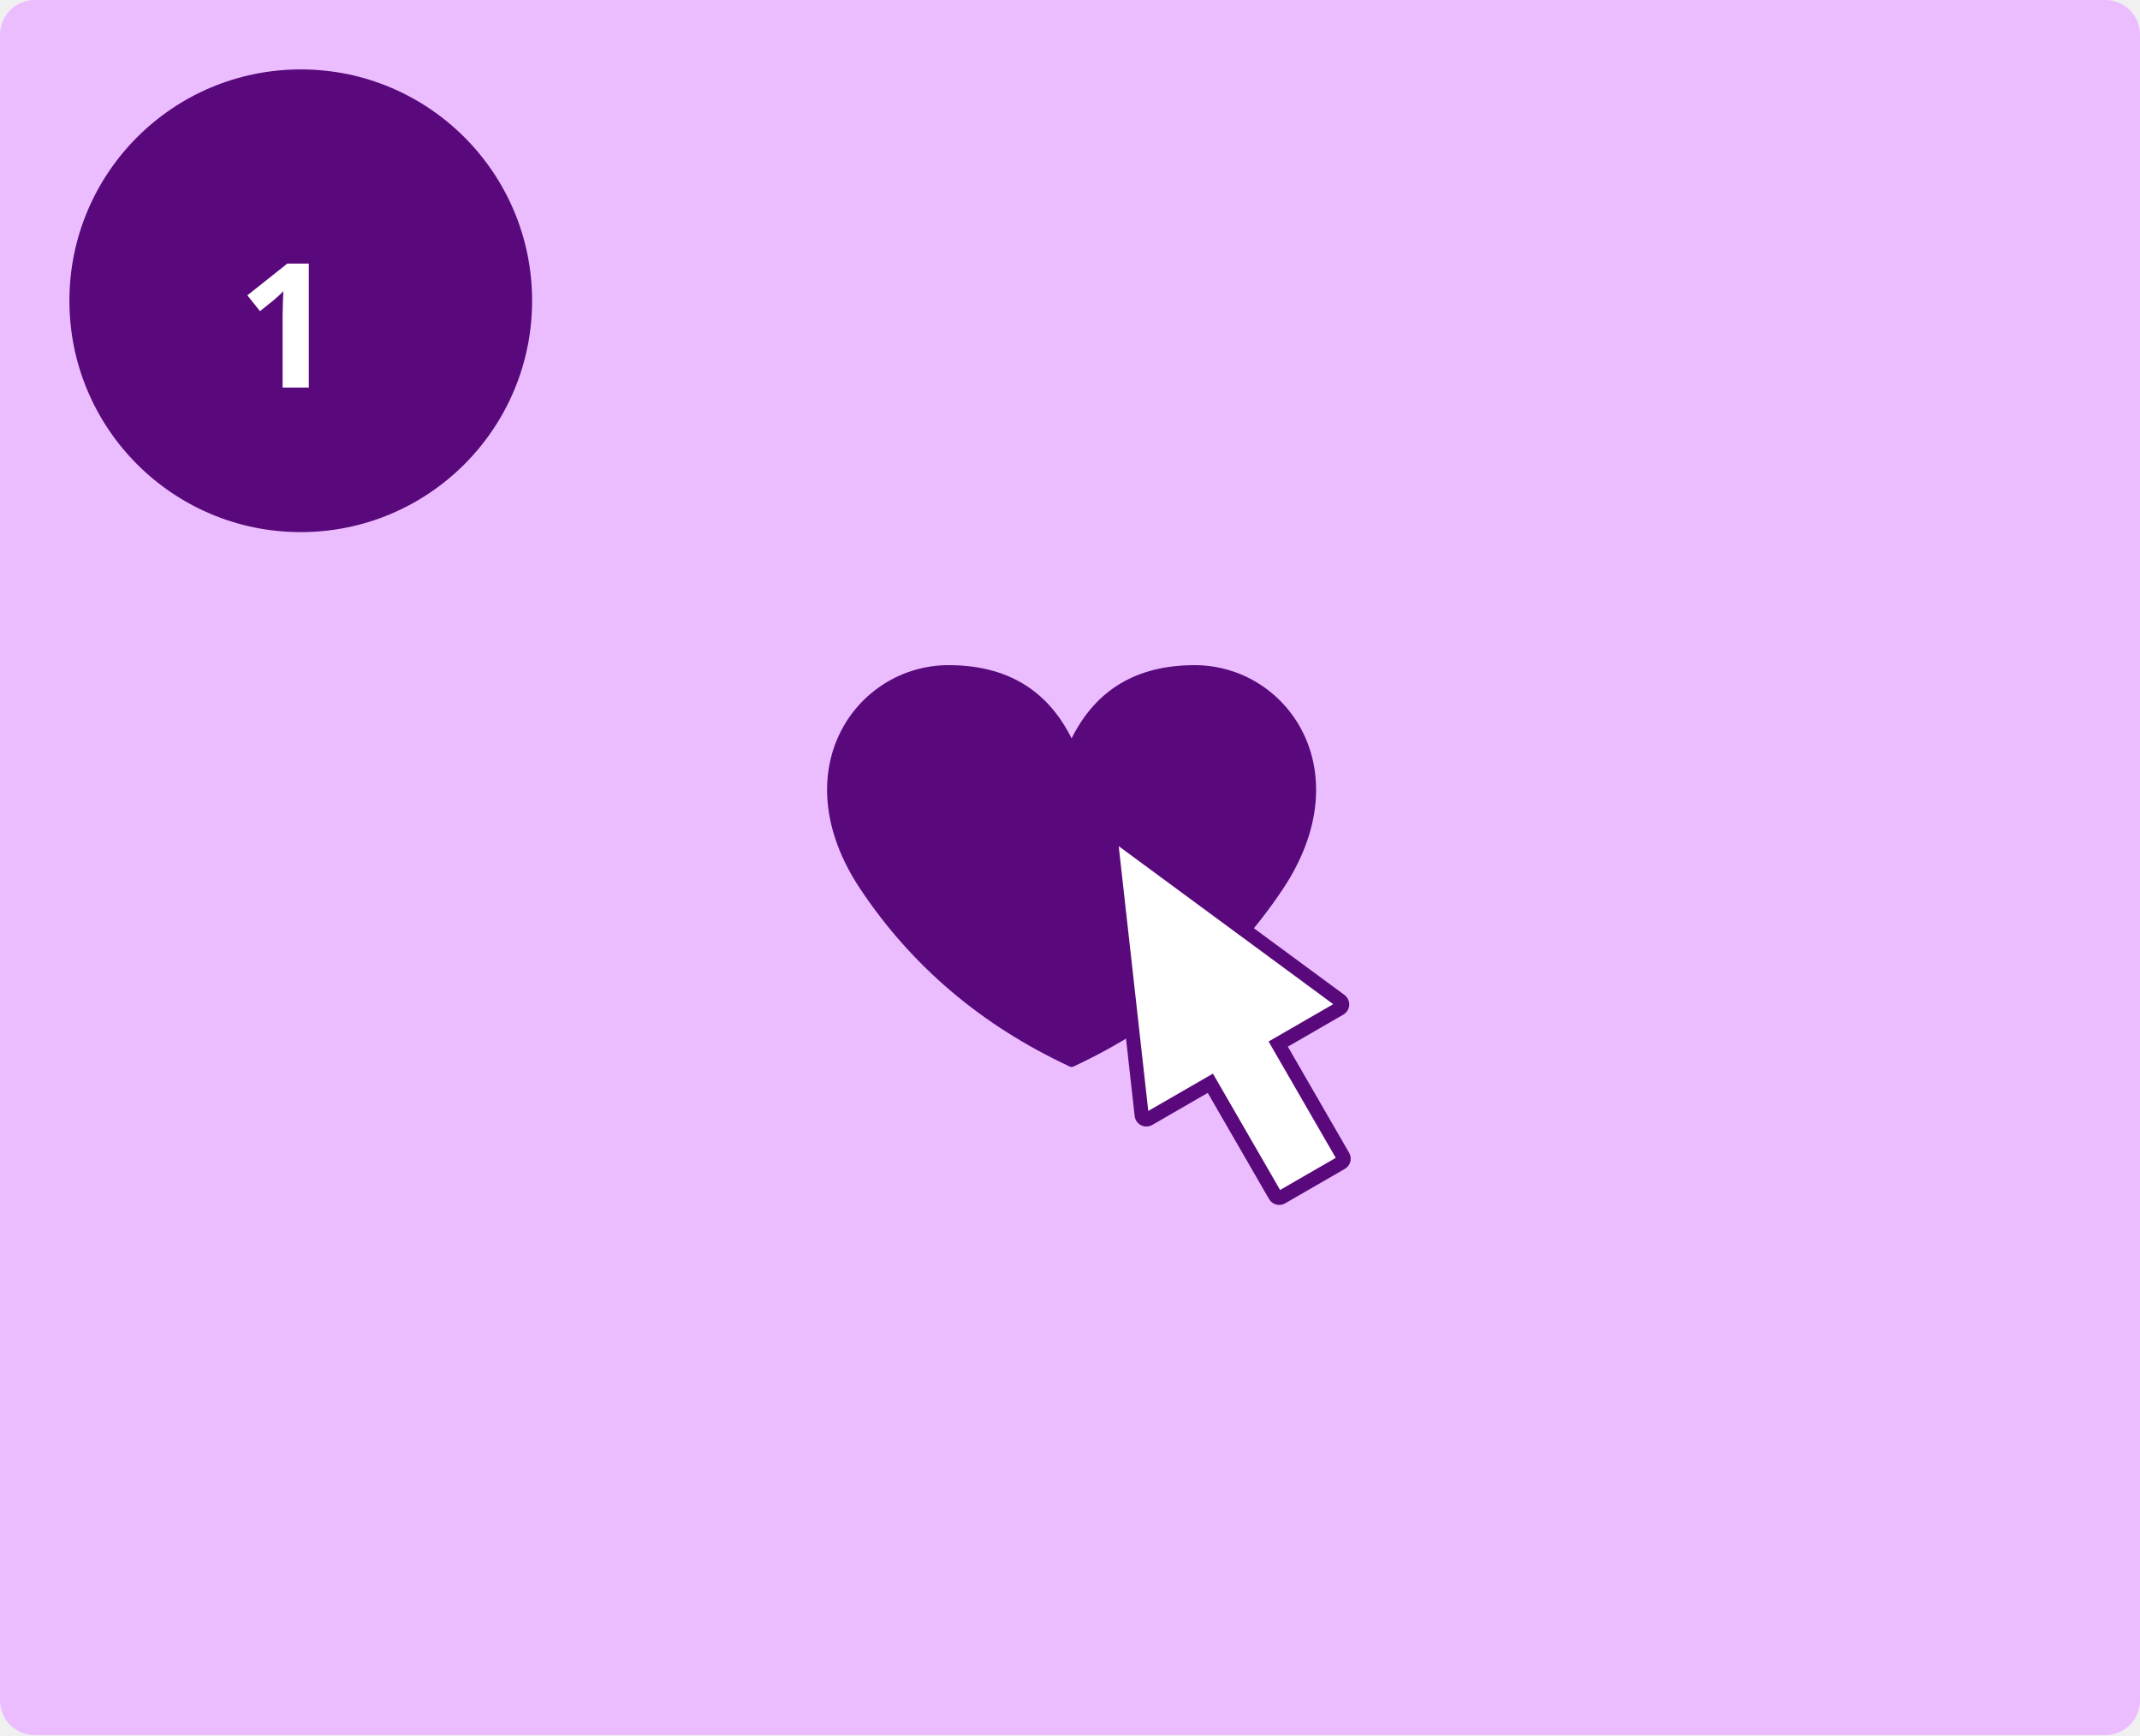
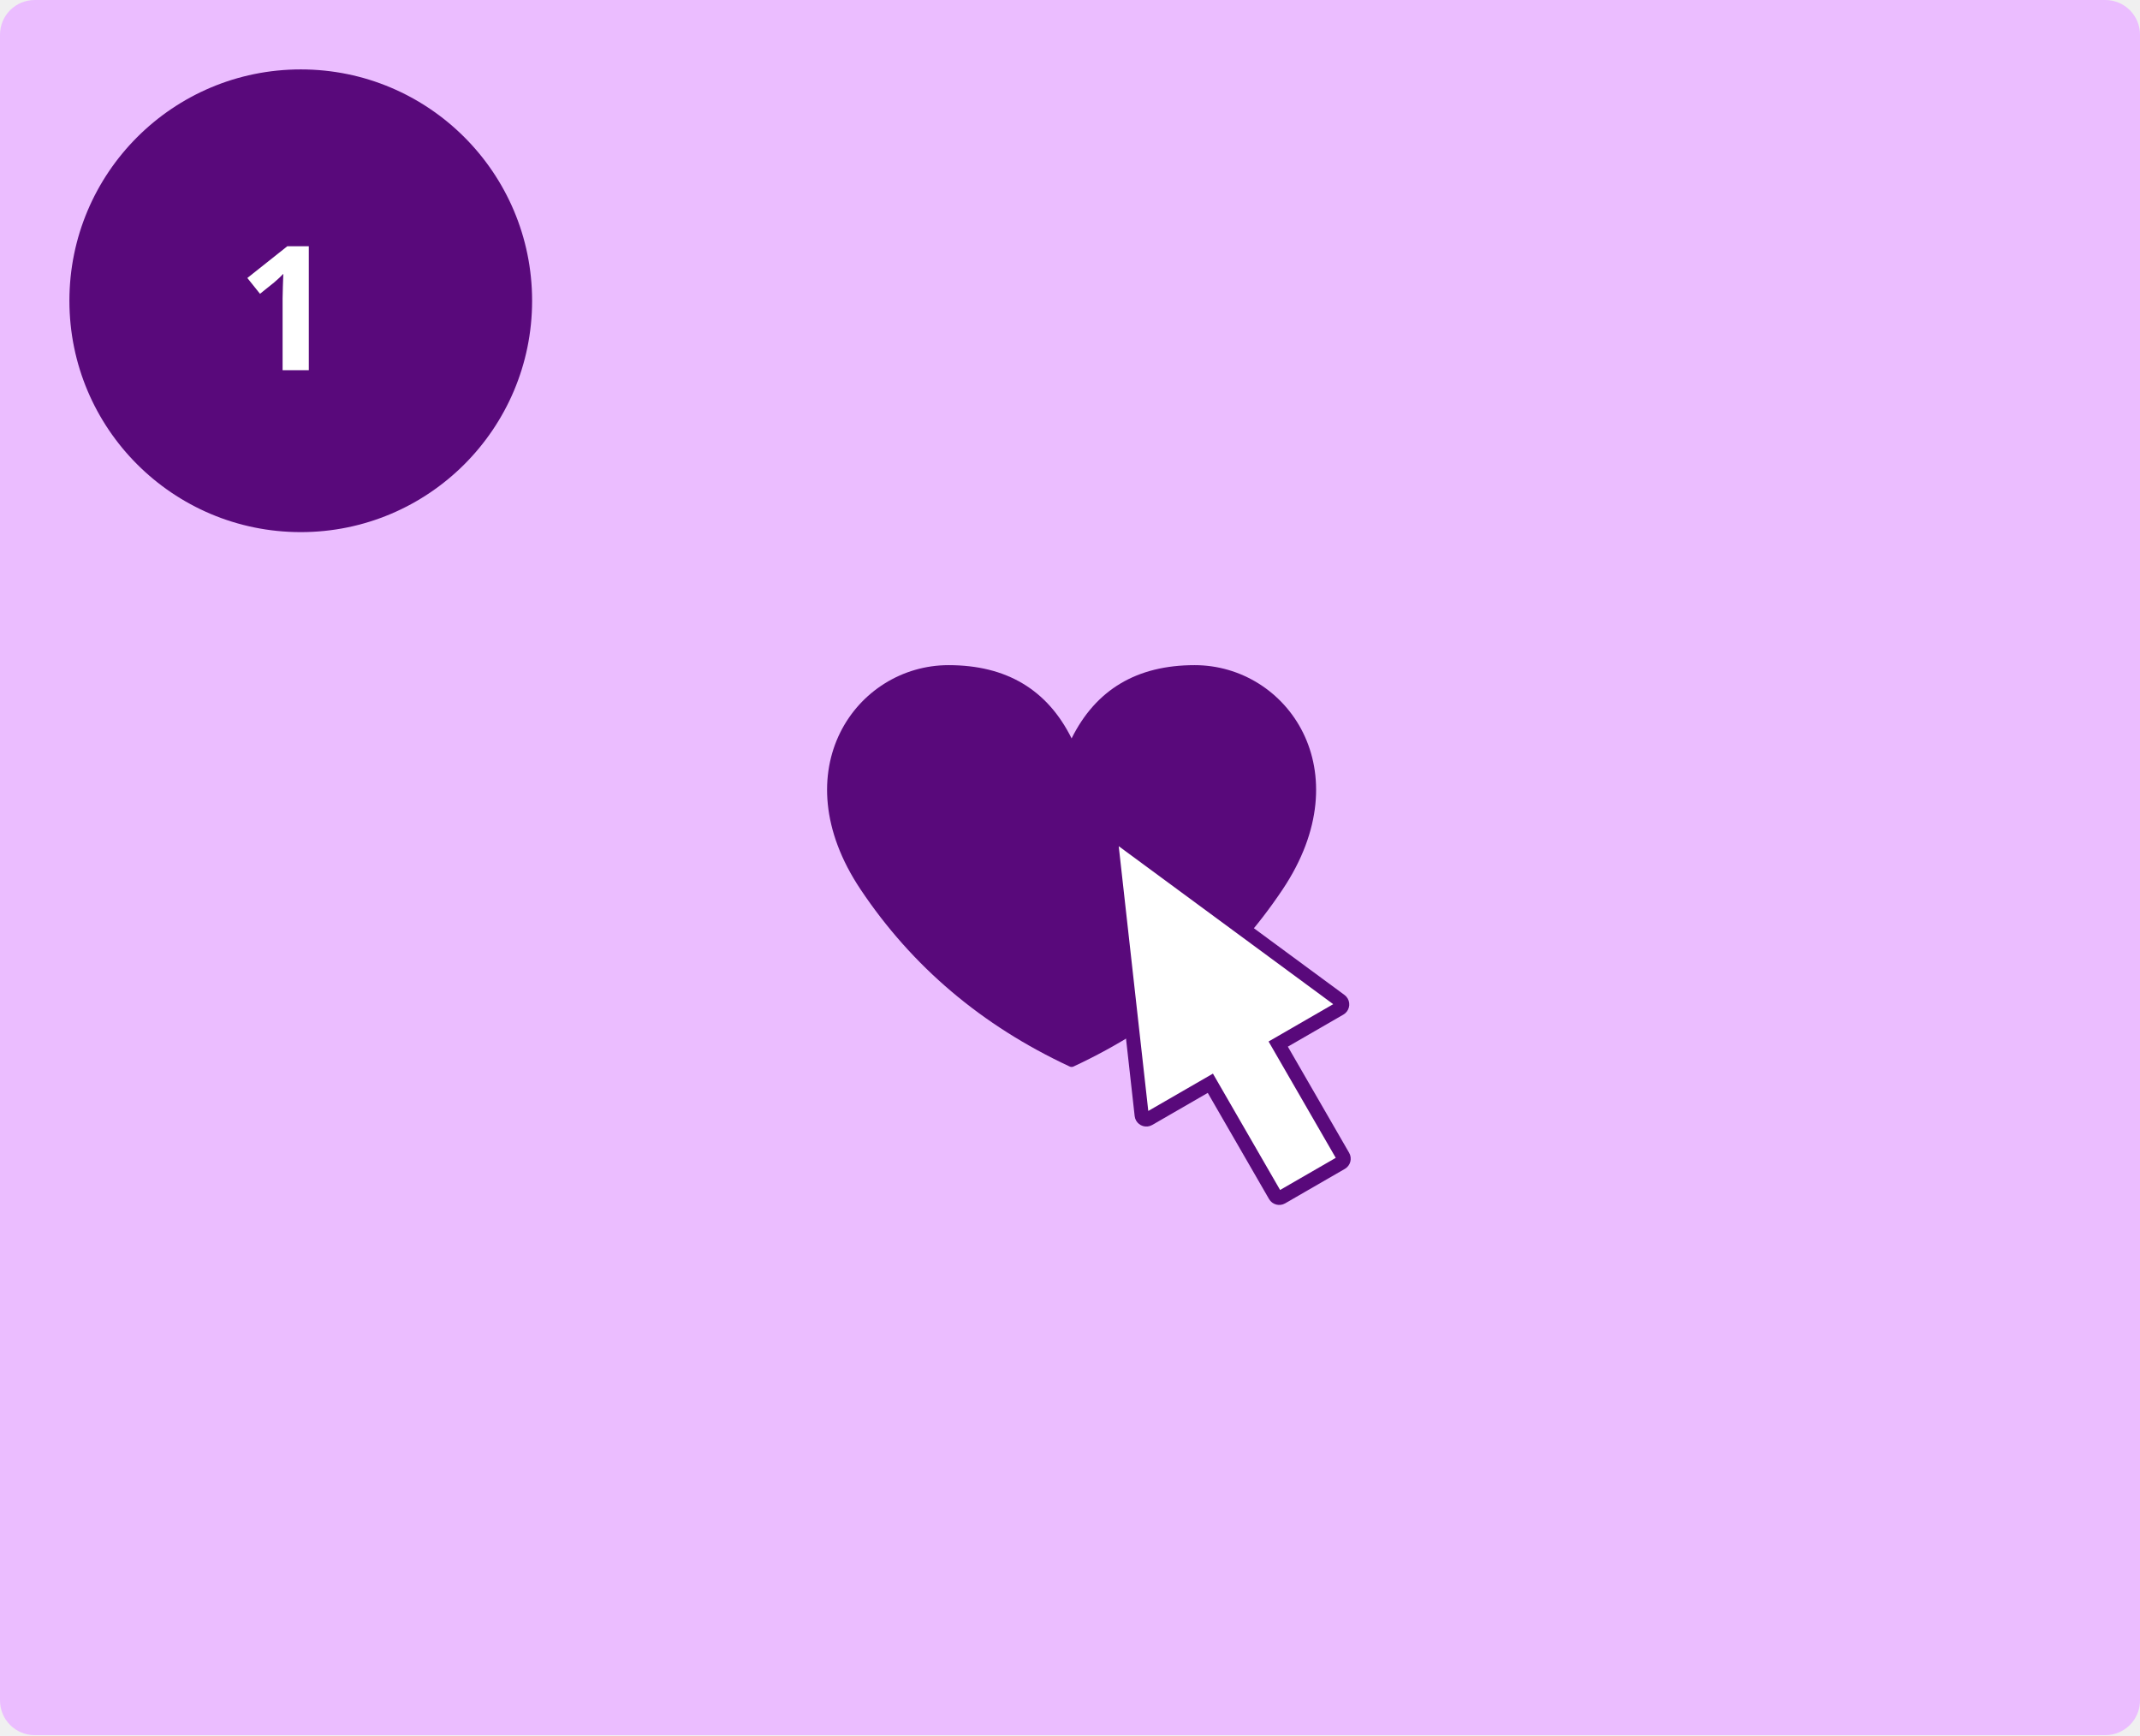
<svg xmlns="http://www.w3.org/2000/svg" width="370px" height="300px" viewBox="0 0 370 300" version="1.1">
  <g id="Boplats-landing-page" stroke="none" stroke-width="1" fill="none" fill-rule="evenodd">
    <g id="Desktop-HD" transform="translate(-122, -3185)">
      <g id="Infographic-1" transform="translate(122, 3185)">
        <g id="flat-apply-illustration">
          <rect id="Rectangle" fill="#EBBDFF" x="0" y="0" width="370" height="300" rx="6" />
          <g id="Group-8" transform="translate(12, 12)">
            <circle id="Oval" fill="#59097B" cx="40" cy="40" r="40" />
            <text id="1" font-family="Verdana-Bold, Verdana" font-size="30" font-weight="bold" line-spacing="30" fill="#FFFFFF">
-               <tspan x="29" y="55">1</tspan>
+               <tspan x="29" y="52">1</tspan>
            </text>
          </g>
        </g>
        <g id="Group-12" transform="translate(143, 115)">
          <path d="M63.546,0 C79.536,0 92.481,18.24 78.775,38.759 C69.862,52.102 57.811,62.312 42.62,69.389 L42.591,69.401 C42.573,69.409 42.554,69.416 42.535,69.423 L42.62,69.389 C42.577,69.409 42.534,69.424 42.491,69.436 C42.471,69.442 42.449,69.447 42.428,69.451 C42.414,69.454 42.4,69.456 42.386,69.458 C42.367,69.46 42.348,69.462 42.328,69.463 C42.311,69.465 42.294,69.465 42.277,69.465 C42.26,69.465 42.242,69.465 42.225,69.463 C42.205,69.462 42.185,69.46 42.165,69.457 C42.152,69.456 42.14,69.454 42.127,69.451 C42.105,69.447 42.082,69.442 42.059,69.435 C42.017,69.424 41.974,69.408 41.933,69.389 L42.019,69.423 C42,69.417 41.981,69.409 41.962,69.401 L41.933,69.389 C26.742,62.312 14.691,52.102 5.778,38.759 C-7.928,18.24 5.017,0 21.007,0 C30.992,0 38.082,4.222 42.277,12.667 C46.471,4.222 53.561,0 63.546,0 Z" id="Combined-Shape" fill="#59097B" />
          <path d="M65.58,25.702 L46.498,69.319 C46.318,69.73 46.506,70.209 46.917,70.389 C47.02,70.434 47.131,70.458 47.243,70.458 L59.55,70.458 L59.55,70.458 L59.55,92.873 C59.55,93.322 59.914,93.686 60.363,93.686 L72.287,93.686 C72.736,93.686 73.1,93.322 73.1,92.873 L73.1,70.458 L73.1,70.458 L85.407,70.458 C85.856,70.458 86.22,70.094 86.22,69.645 C86.22,69.532 86.197,69.421 86.152,69.319 L67.07,25.702 C66.89,25.291 66.411,25.104 65.999,25.284 C65.812,25.366 65.662,25.515 65.58,25.702 Z" id="Path-8" stroke="#59097B" stroke-width="2.439" fill="#FFFFFF" transform="translate(66.3252, 58.84321) rotate(-30) translate(-66.3252, -58.84321) " />
        </g>
      </g>
    </g>
  </g>
</svg>
